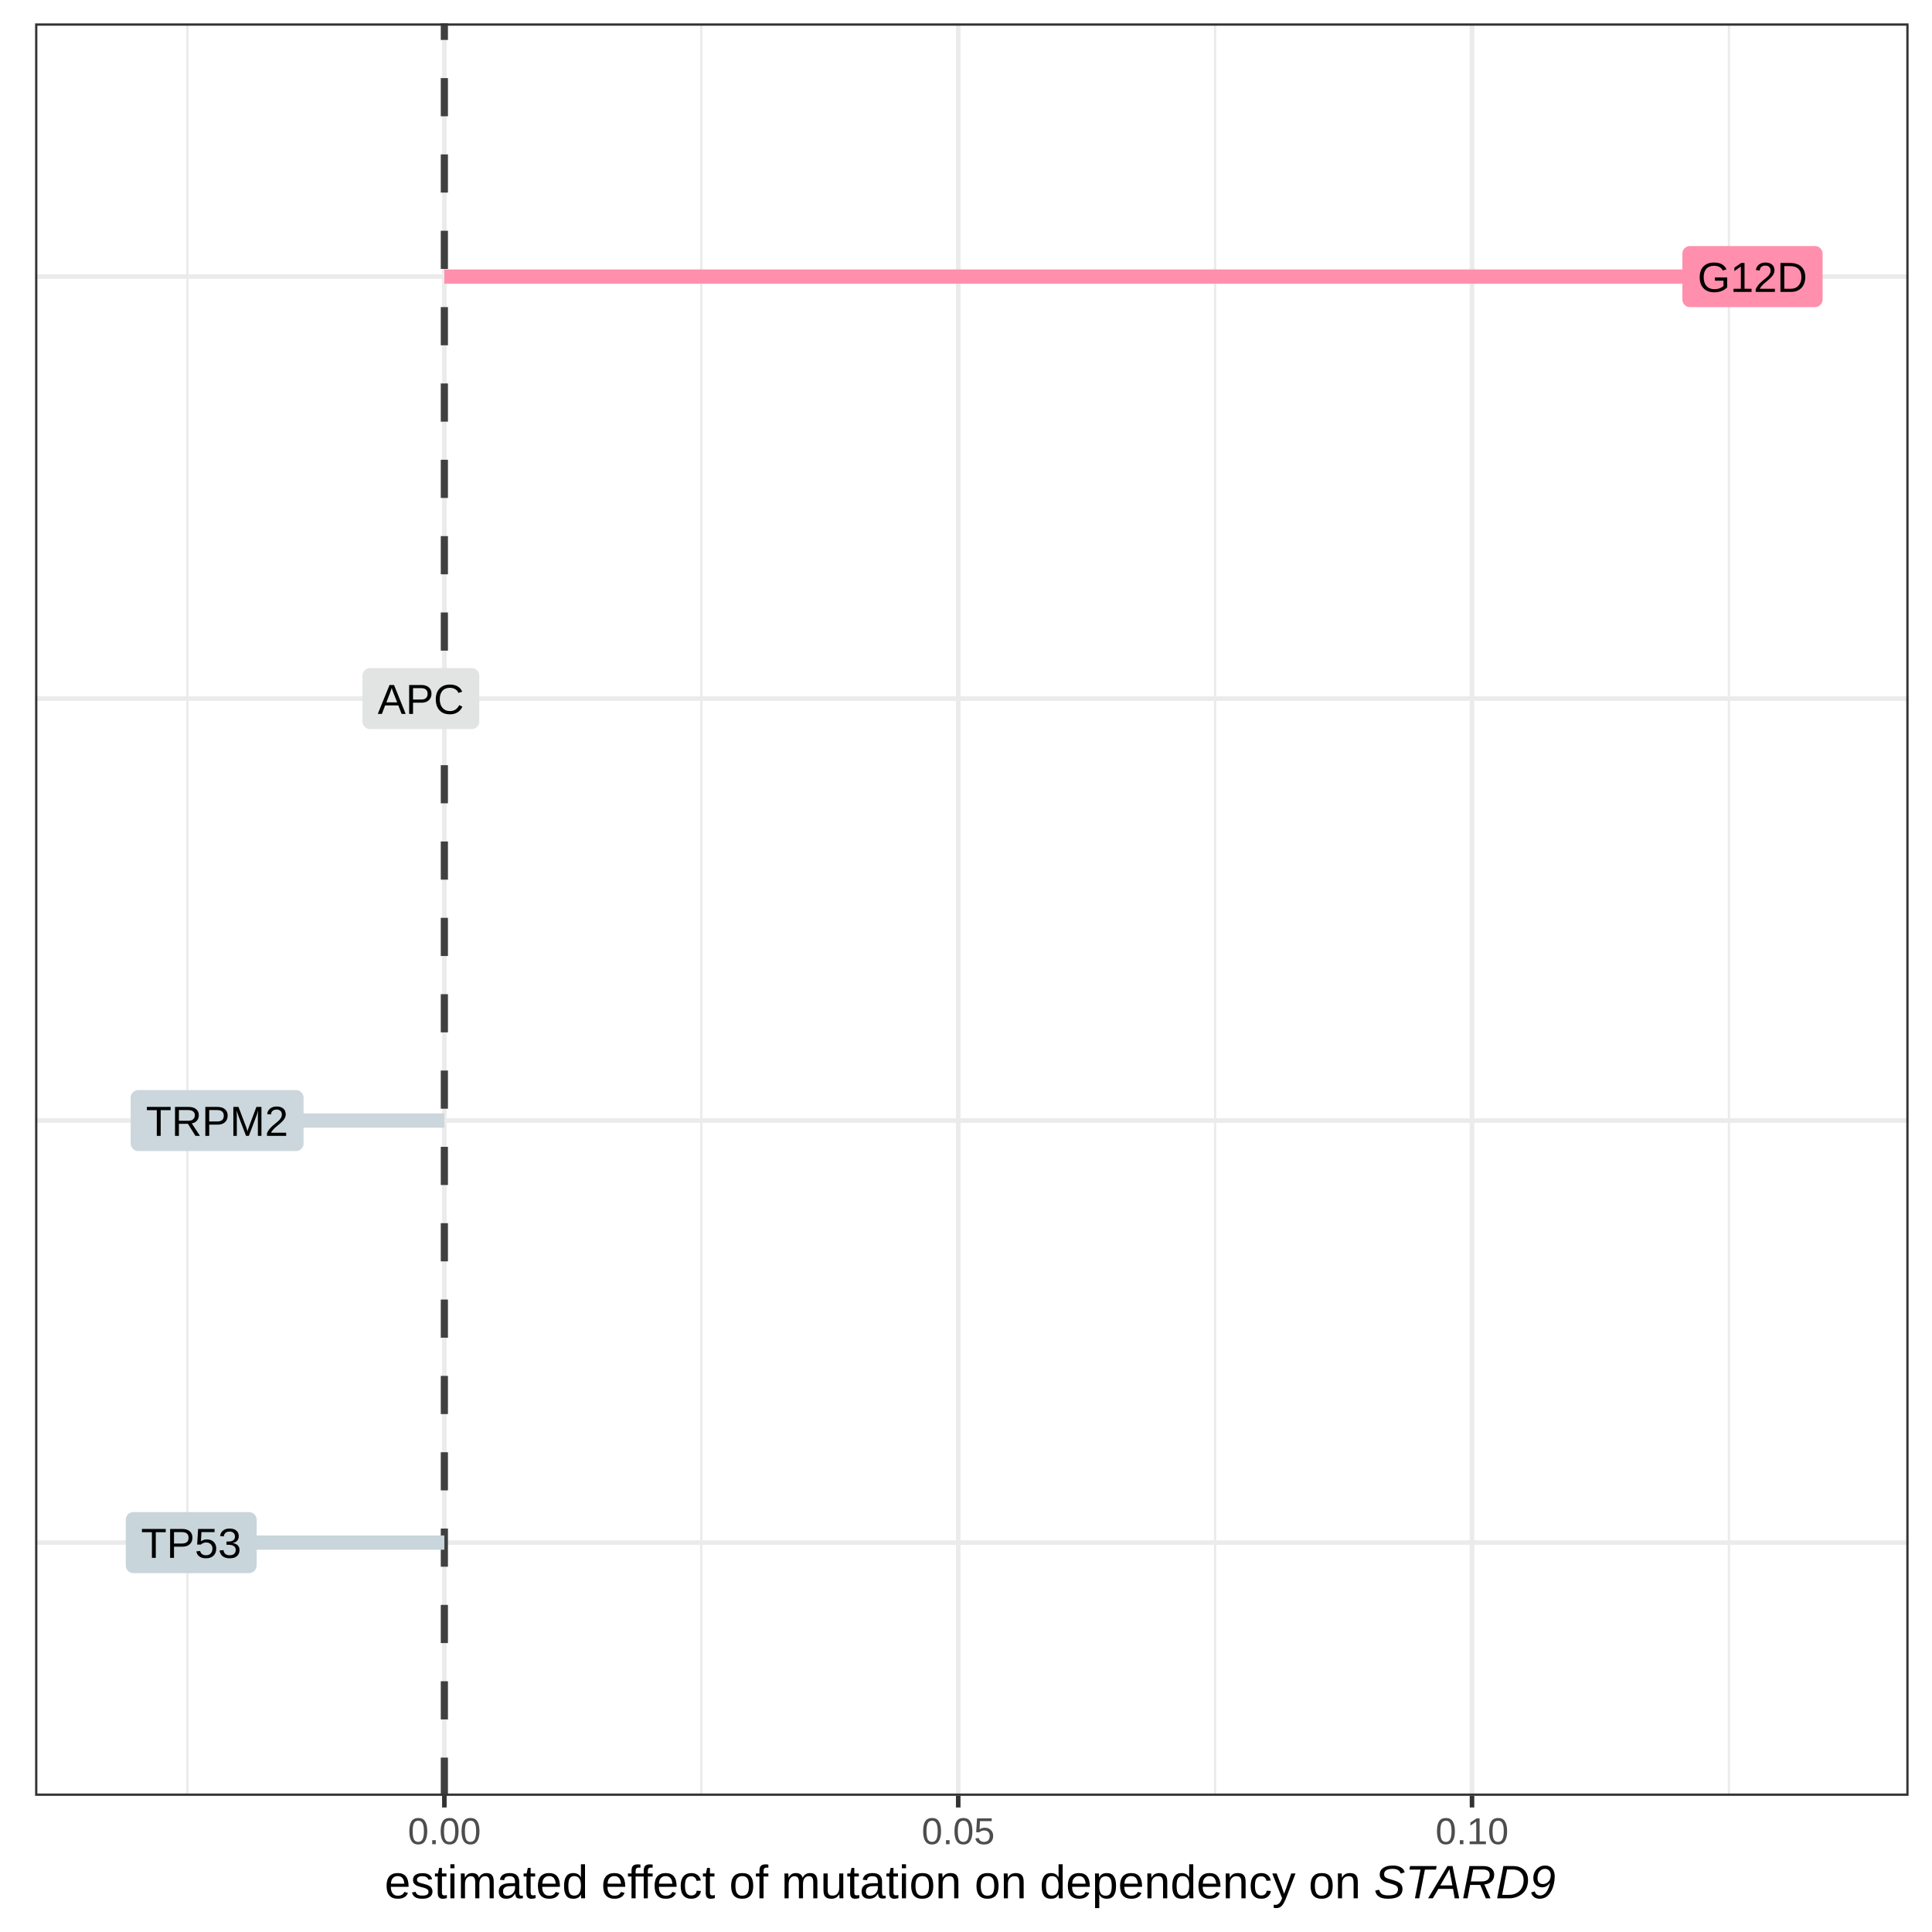
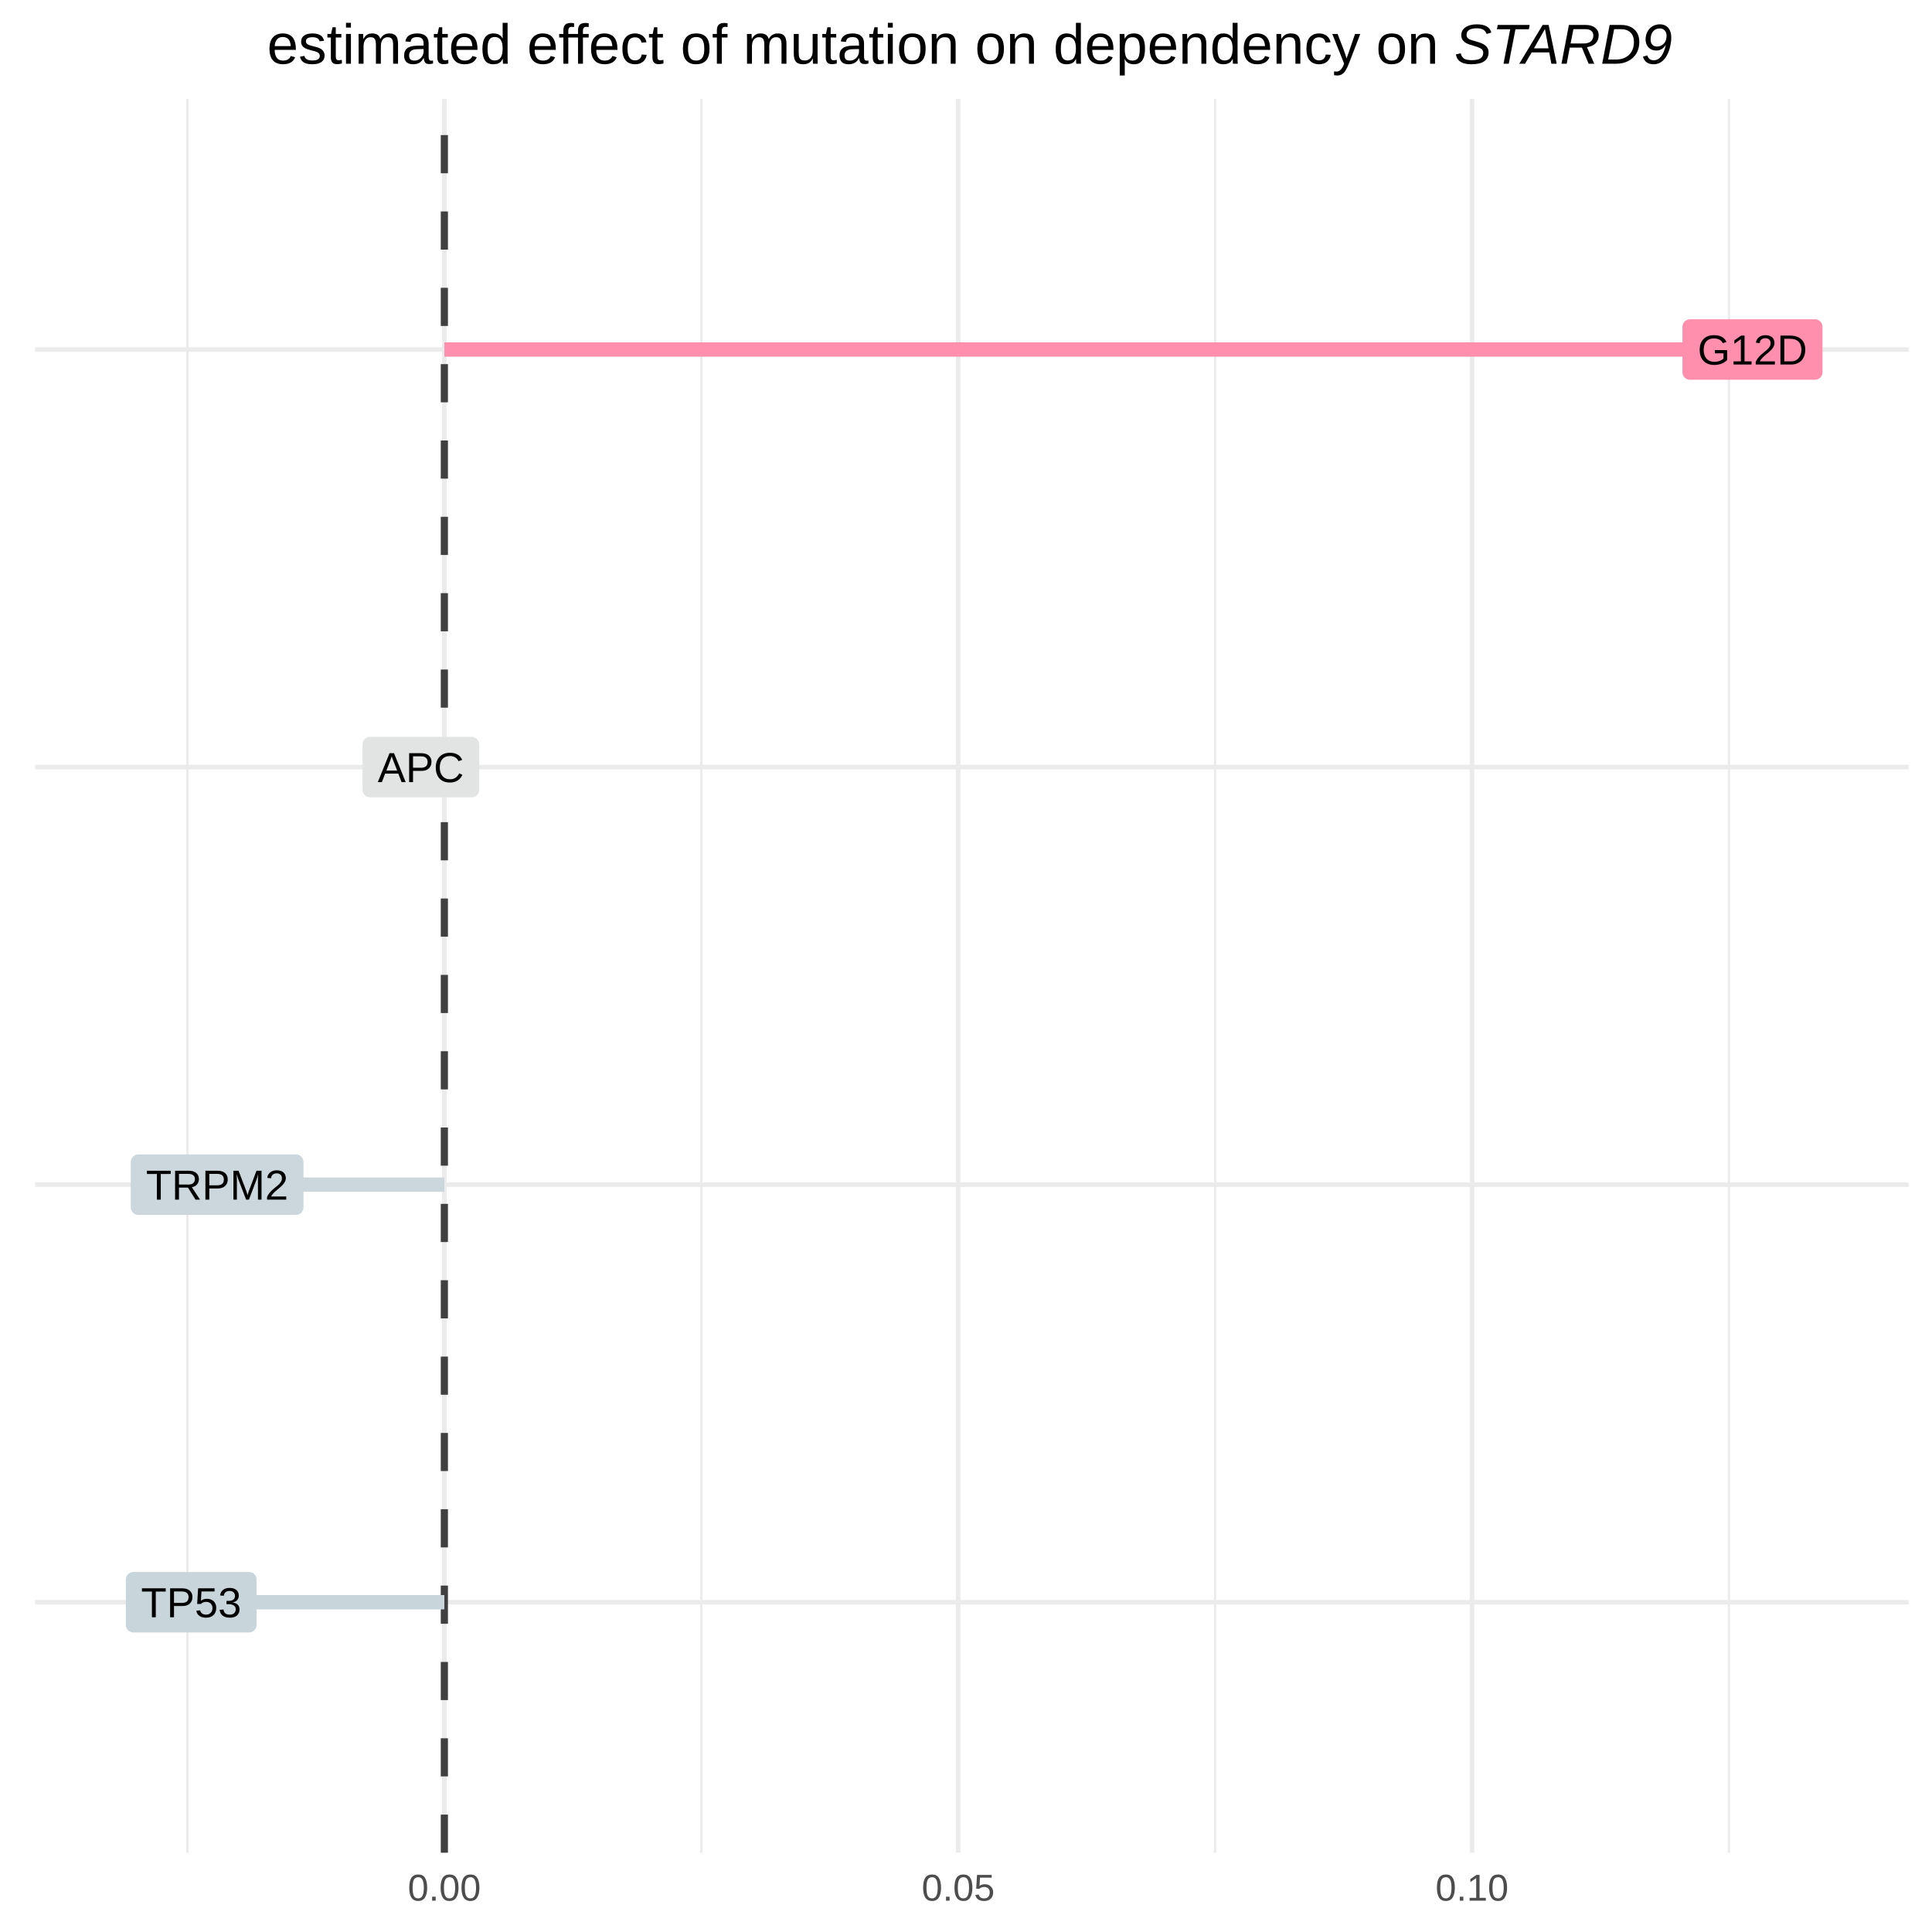
<svg xmlns="http://www.w3.org/2000/svg" viewBox="0 0 288.00 288.00">
  <defs>
    <style type="text/css">
    line, polyline, polygon, path, rect, circle {
      fill: none;
      stroke: #000000;
      stroke-linecap: round;
      stroke-linejoin: round;
      stroke-miterlimit: 10.00;
    }
  </style>
  </defs>
  <rect width="100%" height="100%" style="stroke: none; fill: #FFFFFF;" />
-   <rect x="0.00" y="0.00" width="288.00" height="288.00" style="stroke-width: 0.68; stroke: #FFFFFF; fill: #FFFFFF;" />
  <defs>
-     <clipPath id="cpNS4yM3wyODQuNTF8MjY3LjY5fDMuNDk=">
-       <rect x="5.23" y="3.49" width="279.28" height="264.21" />
+     <clipPath id="cpNS4yM3wyODQuNTF8Mjc2LjE5fDE0Ljc1">
+       <rect x="5.23" y="14.75" width="279.28" height="261.43" />
    </clipPath>
  </defs>
-   <rect x="5.23" y="3.49" width="279.28" height="264.21" style="stroke-width: 0.68; stroke: none; fill: #FFFFFF;" clip-path="url(#cpNS4yM3wyODQuNTF8MjY3LjY5fDMuNDk=)" />
-   <polyline points="27.94,267.69 27.94,3.49 " style="stroke-width: 0.34; stroke: #EBEBEB; stroke-linecap: butt;" clip-path="url(#cpNS4yM3wyODQuNTF8MjY3LjY5fDMuNDk=)" />
-   <polyline points="104.54,267.69 104.54,3.49 " style="stroke-width: 0.34; stroke: #EBEBEB; stroke-linecap: butt;" clip-path="url(#cpNS4yM3wyODQuNTF8MjY3LjY5fDMuNDk=)" />
-   <polyline points="181.13,267.69 181.13,3.49 " style="stroke-width: 0.34; stroke: #EBEBEB; stroke-linecap: butt;" clip-path="url(#cpNS4yM3wyODQuNTF8MjY3LjY5fDMuNDk=)" />
-   <polyline points="257.73,267.69 257.73,3.49 " style="stroke-width: 0.34; stroke: #EBEBEB; stroke-linecap: butt;" clip-path="url(#cpNS4yM3wyODQuNTF8MjY3LjY5fDMuNDk=)" />
-   <polyline points="5.23,229.95 284.51,229.95 " style="stroke-width: 0.68; stroke: #EBEBEB; stroke-linecap: butt;" clip-path="url(#cpNS4yM3wyODQuNTF8MjY3LjY5fDMuNDk=)" />
-   <polyline points="5.23,167.04 284.51,167.04 " style="stroke-width: 0.68; stroke: #EBEBEB; stroke-linecap: butt;" clip-path="url(#cpNS4yM3wyODQuNTF8MjY3LjY5fDMuNDk=)" />
-   <polyline points="5.23,104.14 284.51,104.14 " style="stroke-width: 0.68; stroke: #EBEBEB; stroke-linecap: butt;" clip-path="url(#cpNS4yM3wyODQuNTF8MjY3LjY5fDMuNDk=)" />
-   <polyline points="5.23,41.23 284.51,41.23 " style="stroke-width: 0.68; stroke: #EBEBEB; stroke-linecap: butt;" clip-path="url(#cpNS4yM3wyODQuNTF8MjY3LjY5fDMuNDk=)" />
-   <polyline points="66.24,267.69 66.24,3.49 " style="stroke-width: 0.68; stroke: #EBEBEB; stroke-linecap: butt;" clip-path="url(#cpNS4yM3wyODQuNTF8MjY3LjY5fDMuNDk=)" />
-   <polyline points="142.84,267.69 142.84,3.49 " style="stroke-width: 0.68; stroke: #EBEBEB; stroke-linecap: butt;" clip-path="url(#cpNS4yM3wyODQuNTF8MjY3LjY5fDMuNDk=)" />
-   <polyline points="219.43,267.69 219.43,3.49 " style="stroke-width: 0.68; stroke: #EBEBEB; stroke-linecap: butt;" clip-path="url(#cpNS4yM3wyODQuNTF8MjY3LjY5fDMuNDk=)" />
-   <line x1="66.24" y1="267.69" x2="66.24" y2="3.49" style="stroke-width: 1.07; stroke: #404040; stroke-dasharray: 5.69,5.69; stroke-linecap: butt;" clip-path="url(#cpNS4yM3wyODQuNTF8MjY3LjY5fDMuNDk=)" />
-   <line x1="261.24" y1="41.23" x2="66.24" y2="41.23" style="stroke-width: 2.13; stroke: #FF8FAC; stroke-linecap: butt;" clip-path="url(#cpNS4yM3wyODQuNTF8MjY3LjY5fDMuNDk=)" />
-   <line x1="32.37" y1="167.04" x2="66.24" y2="167.04" style="stroke-width: 2.13; stroke: #CBD7DC; stroke-linecap: butt;" clip-path="url(#cpNS4yM3wyODQuNTF8MjY3LjY5fDMuNDk=)" />
-   <line x1="28.50" y1="229.95" x2="66.24" y2="229.95" style="stroke-width: 2.13; stroke: #C8D5DB; stroke-linecap: butt;" clip-path="url(#cpNS4yM3wyODQuNTF8MjY3LjY5fDMuNDk=)" />
-   <line x1="62.74" y1="104.14" x2="66.24" y2="104.14" style="stroke-width: 2.13; stroke: #E2E4E4; stroke-linecap: butt;" clip-path="url(#cpNS4yM3wyODQuNTF8MjY3LjY5fDMuNDk=)" />
-   <polygon points="251.92,45.78 270.56,45.78 270.51,45.78 270.69,45.77 270.87,45.73 271.04,45.67 271.20,45.58 271.34,45.46 271.46,45.33 271.56,45.17 271.63,45.00 271.68,44.83 271.69,44.65 271.69,44.65 271.69,37.82 271.69,37.82 271.68,37.63 271.63,37.46 271.56,37.29 271.46,37.13 271.34,37.00 271.20,36.88 271.04,36.79 270.87,36.73 270.69,36.69 270.56,36.68 251.92,36.68 252.06,36.69 251.88,36.68 251.70,36.70 251.52,36.76 251.36,36.83 251.21,36.94 251.07,37.06 250.96,37.21 250.88,37.37 250.82,37.54 250.79,37.72 250.79,37.82 250.79,44.65 250.79,44.55 250.79,44.74 250.82,44.92 250.88,45.09 250.96,45.25 251.07,45.40 251.21,45.52 251.36,45.63 251.52,45.71 251.70,45.76 251.88,45.78 " style="stroke-width: 0.00; stroke: none; fill: #FF8FAC;" clip-path="url(#cpNS4yM3wyODQuNTF8MjY3LjY5fDMuNDk=)" />
-   <g clip-path="url(#cpNS4yM3wyODQuNTF8MjY3LjY5fDMuNDk=)">
-     <text x="253.06" y="43.51" style="font-size: 6.26px; font-family: Arial;" textLength="16.37px" lengthAdjust="spacingAndGlyphs">G12D</text>
+   <polyline points="27.94,276.19 27.94,14.75 " style="stroke-width: 0.34; stroke: #EBEBEB; stroke-linecap: butt;" clip-path="url(#cpNS4yM3wyODQuNTF8Mjc2LjE5fDE0Ljc1)" />
+   <polyline points="104.54,276.19 104.54,14.75 " style="stroke-width: 0.34; stroke: #EBEBEB; stroke-linecap: butt;" clip-path="url(#cpNS4yM3wyODQuNTF8Mjc2LjE5fDE0Ljc1)" />
+   <polyline points="181.13,276.19 181.13,14.75 " style="stroke-width: 0.34; stroke: #EBEBEB; stroke-linecap: butt;" clip-path="url(#cpNS4yM3wyODQuNTF8Mjc2LjE5fDE0Ljc1)" />
+   <polyline points="257.73,276.19 257.73,14.75 " style="stroke-width: 0.34; stroke: #EBEBEB; stroke-linecap: butt;" clip-path="url(#cpNS4yM3wyODQuNTF8Mjc2LjE5fDE0Ljc1)" />
+   <polyline points="5.23,238.84 284.51,238.84 " style="stroke-width: 0.68; stroke: #EBEBEB; stroke-linecap: butt;" clip-path="url(#cpNS4yM3wyODQuNTF8Mjc2LjE5fDE0Ljc1)" />
+   <polyline points="5.23,176.59 284.51,176.59 " style="stroke-width: 0.68; stroke: #EBEBEB; stroke-linecap: butt;" clip-path="url(#cpNS4yM3wyODQuNTF8Mjc2LjE5fDE0Ljc1)" />
+   <polyline points="5.23,114.35 284.51,114.35 " style="stroke-width: 0.68; stroke: #EBEBEB; stroke-linecap: butt;" clip-path="url(#cpNS4yM3wyODQuNTF8Mjc2LjE5fDE0Ljc1)" />
+   <polyline points="5.23,52.10 284.51,52.10 " style="stroke-width: 0.68; stroke: #EBEBEB; stroke-linecap: butt;" clip-path="url(#cpNS4yM3wyODQuNTF8Mjc2LjE5fDE0Ljc1)" />
+   <polyline points="66.24,276.19 66.24,14.75 " style="stroke-width: 0.68; stroke: #EBEBEB; stroke-linecap: butt;" clip-path="url(#cpNS4yM3wyODQuNTF8Mjc2LjE5fDE0Ljc1)" />
+   <polyline points="142.84,276.19 142.84,14.75 " style="stroke-width: 0.68; stroke: #EBEBEB; stroke-linecap: butt;" clip-path="url(#cpNS4yM3wyODQuNTF8Mjc2LjE5fDE0Ljc1)" />
+   <polyline points="219.43,276.19 219.43,14.75 " style="stroke-width: 0.68; stroke: #EBEBEB; stroke-linecap: butt;" clip-path="url(#cpNS4yM3wyODQuNTF8Mjc2LjE5fDE0Ljc1)" />
+   <line x1="66.24" y1="276.19" x2="66.24" y2="14.75" style="stroke-width: 1.07; stroke: #404040; stroke-dasharray: 5.69,5.69; stroke-linecap: butt;" clip-path="url(#cpNS4yM3wyODQuNTF8Mjc2LjE5fDE0Ljc1)" />
+   <line x1="261.24" y1="52.10" x2="66.24" y2="52.10" style="stroke-width: 2.13; stroke: #FF8FAC; stroke-linecap: butt;" clip-path="url(#cpNS4yM3wyODQuNTF8Mjc2LjE5fDE0Ljc1)" />
+   <line x1="32.37" y1="176.59" x2="66.24" y2="176.59" style="stroke-width: 2.13; stroke: #CBD7DC; stroke-linecap: butt;" clip-path="url(#cpNS4yM3wyODQuNTF8Mjc2LjE5fDE0Ljc1)" />
+   <line x1="28.50" y1="238.84" x2="66.24" y2="238.84" style="stroke-width: 2.13; stroke: #C8D5DB; stroke-linecap: butt;" clip-path="url(#cpNS4yM3wyODQuNTF8Mjc2LjE5fDE0Ljc1)" />
+   <line x1="62.74" y1="114.35" x2="66.24" y2="114.35" style="stroke-width: 2.13; stroke: #E2E4E4; stroke-linecap: butt;" clip-path="url(#cpNS4yM3wyODQuNTF8Mjc2LjE5fDE0Ljc1)" />
+   <polygon points="251.93,56.61 270.55,56.61 270.50,56.61 270.69,56.60 270.86,56.57 271.04,56.50 271.19,56.41 271.33,56.29 271.46,56.16 271.55,56.00 271.62,55.84 271.67,55.66 271.68,55.48 271.68,55.48 271.68,48.73 271.68,48.73 271.67,48.55 271.62,48.37 271.55,48.20 271.46,48.05 271.33,47.91 271.19,47.79 271.04,47.70 270.86,47.64 270.69,47.60 270.55,47.59 251.93,47.59 252.07,47.60 251.88,47.59 251.70,47.62 251.53,47.67 251.36,47.75 251.21,47.85 251.08,47.98 250.97,48.12 250.89,48.28 250.83,48.46 250.80,48.64 250.80,48.73 250.80,55.48 250.80,55.39 250.80,55.57 250.83,55.75 250.89,55.92 250.97,56.08 251.08,56.23 251.21,56.35 251.36,56.46 251.53,56.54 251.70,56.59 251.88,56.61 " style="stroke-width: 0.00; stroke: none; fill: #FF8FAC;" clip-path="url(#cpNS4yM3wyODQuNTF8Mjc2LjE5fDE0Ljc1)" />
+   <g clip-path="url(#cpNS4yM3wyODQuNTF8Mjc2LjE5fDE0Ljc1)">
+     <text x="253.06" y="54.34" style="font-size: 6.26px; font-family: Arial;" textLength="16.35px" lengthAdjust="spacingAndGlyphs">G12D</text>
  </g>
-   <polygon points="20.61,171.59 44.12,171.59 44.07,171.59 44.25,171.58 44.43,171.55 44.60,171.48 44.76,171.39 44.90,171.28 45.02,171.14 45.12,170.99 45.19,170.82 45.24,170.64 45.25,170.46 45.25,170.46 45.25,163.63 45.25,163.63 45.24,163.45 45.19,163.27 45.12,163.10 45.02,162.95 44.90,162.81 44.76,162.70 44.60,162.60 44.43,162.54 44.25,162.50 44.12,162.49 20.61,162.49 20.75,162.50 20.57,162.50 20.39,162.52 20.21,162.57 20.05,162.65 19.90,162.75 19.77,162.88 19.66,163.02 19.57,163.18 19.51,163.36 19.48,163.54 19.48,163.63 19.48,170.46 19.48,170.37 19.48,170.55 19.51,170.73 19.57,170.90 19.66,171.06 19.77,171.21 19.90,171.34 20.05,171.44 20.21,171.52 20.39,171.57 20.57,171.59 " style="stroke-width: 0.00; stroke: none; fill: #CBD7DC;" clip-path="url(#cpNS4yM3wyODQuNTF8MjY3LjY5fDMuNDk=)" />
-   <g clip-path="url(#cpNS4yM3wyODQuNTF8MjY3LjY5fDMuNDk=)">
-     <text x="21.75" y="169.32" style="font-size: 6.26px; font-family: Arial;" textLength="21.23px" lengthAdjust="spacingAndGlyphs">TRPM2</text>
+   <polygon points="20.62,181.10 44.11,181.10 44.06,181.10 44.24,181.09 44.42,181.06 44.59,180.99 44.75,180.90 44.89,180.79 45.01,180.65 45.11,180.50 45.18,180.33 45.23,180.15 45.24,179.97 45.24,179.97 45.24,173.22 45.24,173.22 45.23,173.04 45.18,172.86 45.11,172.69 45.01,172.54 44.89,172.40 44.75,172.29 44.59,172.20 44.42,172.13 44.24,172.09 44.11,172.09 20.62,172.09 20.76,172.09 20.58,172.09 20.40,172.11 20.22,172.16 20.06,172.24 19.91,172.34 19.78,172.47 19.67,172.61 19.58,172.78 19.52,172.95 19.49,173.13 19.49,173.22 19.49,179.97 19.49,179.88 19.49,180.06 19.52,180.24 19.58,180.41 19.67,180.57 19.78,180.72 19.91,180.85 20.06,180.95 20.22,181.03 20.40,181.08 20.58,181.10 " style="stroke-width: 0.00; stroke: none; fill: #CBD7DC;" clip-path="url(#cpNS4yM3wyODQuNTF8Mjc2LjE5fDE0Ljc1)" />
+   <g clip-path="url(#cpNS4yM3wyODQuNTF8Mjc2LjE5fDE0Ljc1)">
+     <text x="21.76" y="178.83" style="font-size: 6.26px; font-family: Arial;" textLength="21.21px" lengthAdjust="spacingAndGlyphs">TRPM2</text>
  </g>
-   <polygon points="19.88,234.50 37.13,234.50 37.08,234.50 37.26,234.49 37.44,234.45 37.61,234.39 37.77,234.30 37.91,234.18 38.03,234.05 38.13,233.89 38.20,233.72 38.24,233.55 38.26,233.37 38.26,233.37 38.26,226.53 38.26,226.53 38.24,226.35 38.20,226.18 38.13,226.01 38.03,225.85 37.91,225.72 37.77,225.60 37.61,225.51 37.44,225.45 37.26,225.41 37.13,225.40 19.88,225.40 20.02,225.41 19.84,225.40 19.66,225.42 19.48,225.47 19.32,225.55 19.17,225.66 19.03,225.78 18.92,225.93 18.84,226.09 18.78,226.26 18.75,226.44 18.75,226.53 18.75,233.37 18.75,233.27 18.75,233.46 18.78,233.64 18.84,233.81 18.92,233.97 19.03,234.12 19.17,234.24 19.32,234.35 19.48,234.43 19.66,234.48 19.84,234.50 " style="stroke-width: 0.00; stroke: none; fill: #C8D5DB;" clip-path="url(#cpNS4yM3wyODQuNTF8MjY3LjY5fDMuNDk=)" />
-   <g clip-path="url(#cpNS4yM3wyODQuNTF8MjY3LjY5fDMuNDk=)">
-     <text x="21.02" y="232.23" style="font-size: 6.26px; font-family: Arial;" textLength="14.97px" lengthAdjust="spacingAndGlyphs">TP53</text>
+   <polygon points="19.89,243.35 37.12,243.35 37.07,243.35 37.26,243.34 37.43,243.30 37.60,243.24 37.76,243.15 37.90,243.03 38.02,242.90 38.12,242.74 38.19,242.57 38.24,242.40 38.25,242.21 38.25,242.21 38.25,235.47 38.25,235.47 38.24,235.28 38.19,235.11 38.12,234.94 38.02,234.78 37.90,234.65 37.76,234.53 37.60,234.44 37.43,234.38 37.26,234.34 37.12,234.33 19.89,234.33 20.03,234.34 19.84,234.33 19.66,234.35 19.49,234.41 19.32,234.48 19.17,234.59 19.04,234.71 18.93,234.86 18.85,235.02 18.79,235.19 18.76,235.37 18.76,235.47 18.76,242.21 18.76,242.12 18.76,242.31 18.79,242.49 18.85,242.66 18.93,242.82 19.04,242.97 19.17,243.09 19.32,243.20 19.49,243.27 19.66,243.33 19.84,243.35 " style="stroke-width: 0.00; stroke: none; fill: #C8D5DB;" clip-path="url(#cpNS4yM3wyODQuNTF8Mjc2LjE5fDE0Ljc1)" />
+   <g clip-path="url(#cpNS4yM3wyODQuNTF8Mjc2LjE5fDE0Ljc1)">
+     <text x="21.02" y="241.08" style="font-size: 6.26px; font-family: Arial;" textLength="14.96px" lengthAdjust="spacingAndGlyphs">TP53</text>
  </g>
-   <polygon points="55.16,108.69 70.31,108.69 70.27,108.69 70.45,108.68 70.63,108.64 70.80,108.58 70.96,108.49 71.10,108.37 71.22,108.23 71.32,108.08 71.39,107.91 71.43,107.73 71.45,107.55 71.45,107.55 71.45,100.72 71.45,100.72 71.43,100.54 71.39,100.36 71.32,100.20 71.22,100.04 71.10,99.90 70.96,99.79 70.80,99.70 70.63,99.63 70.45,99.60 70.31,99.59 55.16,99.59 55.30,99.60 55.12,99.59 54.94,99.61 54.76,99.66 54.60,99.74 54.45,99.84 54.32,99.97 54.21,100.12 54.12,100.28 54.06,100.45 54.03,100.63 54.03,100.72 54.03,107.55 54.03,107.46 54.03,107.64 54.06,107.82 54.12,108.00 54.21,108.16 54.32,108.30 54.45,108.43 54.60,108.53 54.76,108.61 54.94,108.66 55.12,108.69 " style="stroke-width: 0.00; stroke: none; fill: #E2E4E4;" clip-path="url(#cpNS4yM3wyODQuNTF8MjY3LjY5fDMuNDk=)" />
-   <g clip-path="url(#cpNS4yM3wyODQuNTF8MjY3LjY5fDMuNDk=)">
-     <text x="56.30" y="106.42" style="font-size: 6.26px; font-family: Arial;" textLength="12.88px" lengthAdjust="spacingAndGlyphs">APC</text>
+   <polygon points="55.17,118.86 70.31,118.86 70.26,118.86 70.44,118.85 70.62,118.81 70.79,118.75 70.95,118.66 71.09,118.54 71.21,118.40 71.31,118.25 71.38,118.08 71.43,117.90 71.44,117.72 71.44,117.72 71.44,110.97 71.44,110.97 71.43,110.79 71.38,110.61 71.31,110.45 71.21,110.29 71.09,110.16 70.95,110.04 70.79,109.95 70.62,109.88 70.44,109.85 70.31,109.84 55.17,109.84 55.31,109.85 55.12,109.84 54.94,109.86 54.77,109.91 54.60,109.99 54.45,110.10 54.32,110.22 54.21,110.37 54.13,110.53 54.07,110.70 54.04,110.88 54.04,110.97 54.04,117.72 54.04,117.63 54.04,117.81 54.07,117.99 54.13,118.17 54.21,118.33 54.32,118.47 54.45,118.60 54.60,118.70 54.77,118.78 54.94,118.83 55.12,118.86 " style="stroke-width: 0.00; stroke: none; fill: #E2E4E4;" clip-path="url(#cpNS4yM3wyODQuNTF8Mjc2LjE5fDE0Ljc1)" />
+   <g clip-path="url(#cpNS4yM3wyODQuNTF8Mjc2LjE5fDE0Ljc1)">
+     <text x="56.30" y="116.59" style="font-size: 6.26px; font-family: Arial;" textLength="12.87px" lengthAdjust="spacingAndGlyphs">APC</text>
  </g>
-   <rect x="5.23" y="3.49" width="279.28" height="264.21" style="stroke-width: 0.68; stroke: #333333;" clip-path="url(#cpNS4yM3wyODQuNTF8MjY3LjY5fDMuNDk=)" />
  <defs>
    <clipPath id="cpMC4wMHwyODguMDB8Mjg4LjAwfDAuMDA=">
      <rect x="0.00" y="0.00" width="288.00" height="288.00" />
    </clipPath>
  </defs>
-   <polyline points="66.24,269.44 66.24,267.69 " style="stroke-width: 0.68; stroke: #333333; stroke-linecap: butt;" clip-path="url(#cpMC4wMHwyODguMDB8Mjg4LjAwfDAuMDA=)" />
-   <polyline points="142.84,269.44 142.84,267.69 " style="stroke-width: 0.68; stroke: #333333; stroke-linecap: butt;" clip-path="url(#cpMC4wMHwyODguMDB8Mjg4LjAwfDAuMDA=)" />
-   <polyline points="219.43,269.44 219.43,267.69 " style="stroke-width: 0.68; stroke: #333333; stroke-linecap: butt;" clip-path="url(#cpMC4wMHwyODguMDB8Mjg4LjAwfDAuMDA=)" />
  <g clip-path="url(#cpMC4wMHwyODguMDB8Mjg4LjAwfDAuMDA=)">
-     <text x="60.80" y="274.91" style="font-size: 5.60px; fill: #4D4D4D; font-family: Arial;" textLength="10.89px" lengthAdjust="spacingAndGlyphs">0.00</text>
+     <text x="60.79" y="283.33" style="font-size: 5.60px; fill: #4D4D4D; font-family: Arial;" textLength="10.90px" lengthAdjust="spacingAndGlyphs">0.00</text>
  </g>
  <g clip-path="url(#cpMC4wMHwyODguMDB8Mjg4LjAwfDAuMDA=)">
-     <text x="137.39" y="274.91" style="font-size: 5.60px; fill: #4D4D4D; font-family: Arial;" textLength="10.89px" lengthAdjust="spacingAndGlyphs">0.05</text>
+     <text x="137.39" y="283.33" style="font-size: 5.60px; fill: #4D4D4D; font-family: Arial;" textLength="10.90px" lengthAdjust="spacingAndGlyphs">0.05</text>
  </g>
  <g clip-path="url(#cpMC4wMHwyODguMDB8Mjg4LjAwfDAuMDA=)">
-     <text x="213.99" y="274.91" style="font-size: 5.60px; fill: #4D4D4D; font-family: Arial;" textLength="10.89px" lengthAdjust="spacingAndGlyphs">0.10</text>
+     <text x="213.98" y="283.33" style="font-size: 5.60px; fill: #4D4D4D; font-family: Arial;" textLength="10.90px" lengthAdjust="spacingAndGlyphs">0.10</text>
  </g>
  <g clip-path="url(#cpMC4wMHwyODguMDB8Mjg4LjAwfDAuMDA=)">
-     <text x="57.33" y="282.98" style="font-size: 7.00px; font-family: Arial;" textLength="30.34px" lengthAdjust="spacingAndGlyphs">estimated</text>
+     <text x="39.81" y="9.50" style="font-size: 8.40px; font-family: Arial;" textLength="36.42px" lengthAdjust="spacingAndGlyphs">estimated</text>
  </g>
  <g clip-path="url(#cpMC4wMHwyODguMDB8Mjg4LjAwfDAuMDA=)">
-     <text x="89.62" y="282.98" style="font-size: 7.00px; font-family: Arial;" textLength="17.12px" lengthAdjust="spacingAndGlyphs">effect</text>
+     <text x="78.56" y="9.50" style="font-size: 8.40px; font-family: Arial;" textLength="20.54px" lengthAdjust="spacingAndGlyphs">effect</text>
  </g>
  <g clip-path="url(#cpMC4wMHwyODguMDB8Mjg4LjAwfDAuMDA=)">
-     <text x="108.69" y="282.98" style="font-size: 7.00px; font-family: Arial;" textLength="5.84px" lengthAdjust="spacingAndGlyphs">of</text>
+     <text x="101.44" y="9.50" style="font-size: 8.40px; font-family: Arial;" textLength="7.01px" lengthAdjust="spacingAndGlyphs">of</text>
  </g>
  <g clip-path="url(#cpMC4wMHwyODguMDB8Mjg4LjAwfDAuMDA=)">
-     <text x="116.47" y="282.98" style="font-size: 7.00px; font-family: Arial;" textLength="26.84px" lengthAdjust="spacingAndGlyphs">mutation</text>
+     <text x="110.78" y="9.50" style="font-size: 8.40px; font-family: Arial;" textLength="32.22px" lengthAdjust="spacingAndGlyphs">mutation</text>
  </g>
  <g clip-path="url(#cpMC4wMHwyODguMDB8Mjg4LjAwfDAuMDA=)">
-     <text x="145.26" y="282.98" style="font-size: 7.00px; font-family: Arial;" textLength="7.78px" lengthAdjust="spacingAndGlyphs">on</text>
+     <text x="145.33" y="9.50" style="font-size: 8.40px; font-family: Arial;" textLength="9.34px" lengthAdjust="spacingAndGlyphs">on</text>
  </g>
  <g clip-path="url(#cpMC4wMHwyODguMDB8Mjg4LjAwfDAuMDA=)">
-     <text x="154.99" y="282.98" style="font-size: 7.00px; font-family: Arial;" textLength="38.14px" lengthAdjust="spacingAndGlyphs">dependency</text>
+     <text x="157.01" y="9.50" style="font-size: 8.40px; font-family: Arial;" textLength="45.77px" lengthAdjust="spacingAndGlyphs">dependency</text>
  </g>
  <g clip-path="url(#cpMC4wMHwyODguMDB8Mjg4LjAwfDAuMDA=)">
-     <text x="195.07" y="282.98" style="font-size: 7.00px; font-family: Arial;" textLength="7.78px" lengthAdjust="spacingAndGlyphs">on</text>
+     <text x="205.12" y="9.50" style="font-size: 8.40px; font-family: Arial;" textLength="9.34px" lengthAdjust="spacingAndGlyphs">on</text>
  </g>
  <g clip-path="url(#cpMC4wMHwyODguMDB8Mjg4LjAwfDAuMDA=)">
-     <text x="204.80" y="282.98" style="font-size: 7.00px; font-style: italic; font-family: Arial;" textLength="27.61px" lengthAdjust="spacingAndGlyphs">STARD9</text>
+     <text x="216.79" y="9.50" style="font-size: 8.40px; font-style: italic; font-family: Arial;" textLength="33.14px" lengthAdjust="spacingAndGlyphs">STARD9</text>
  </g>
</svg>
